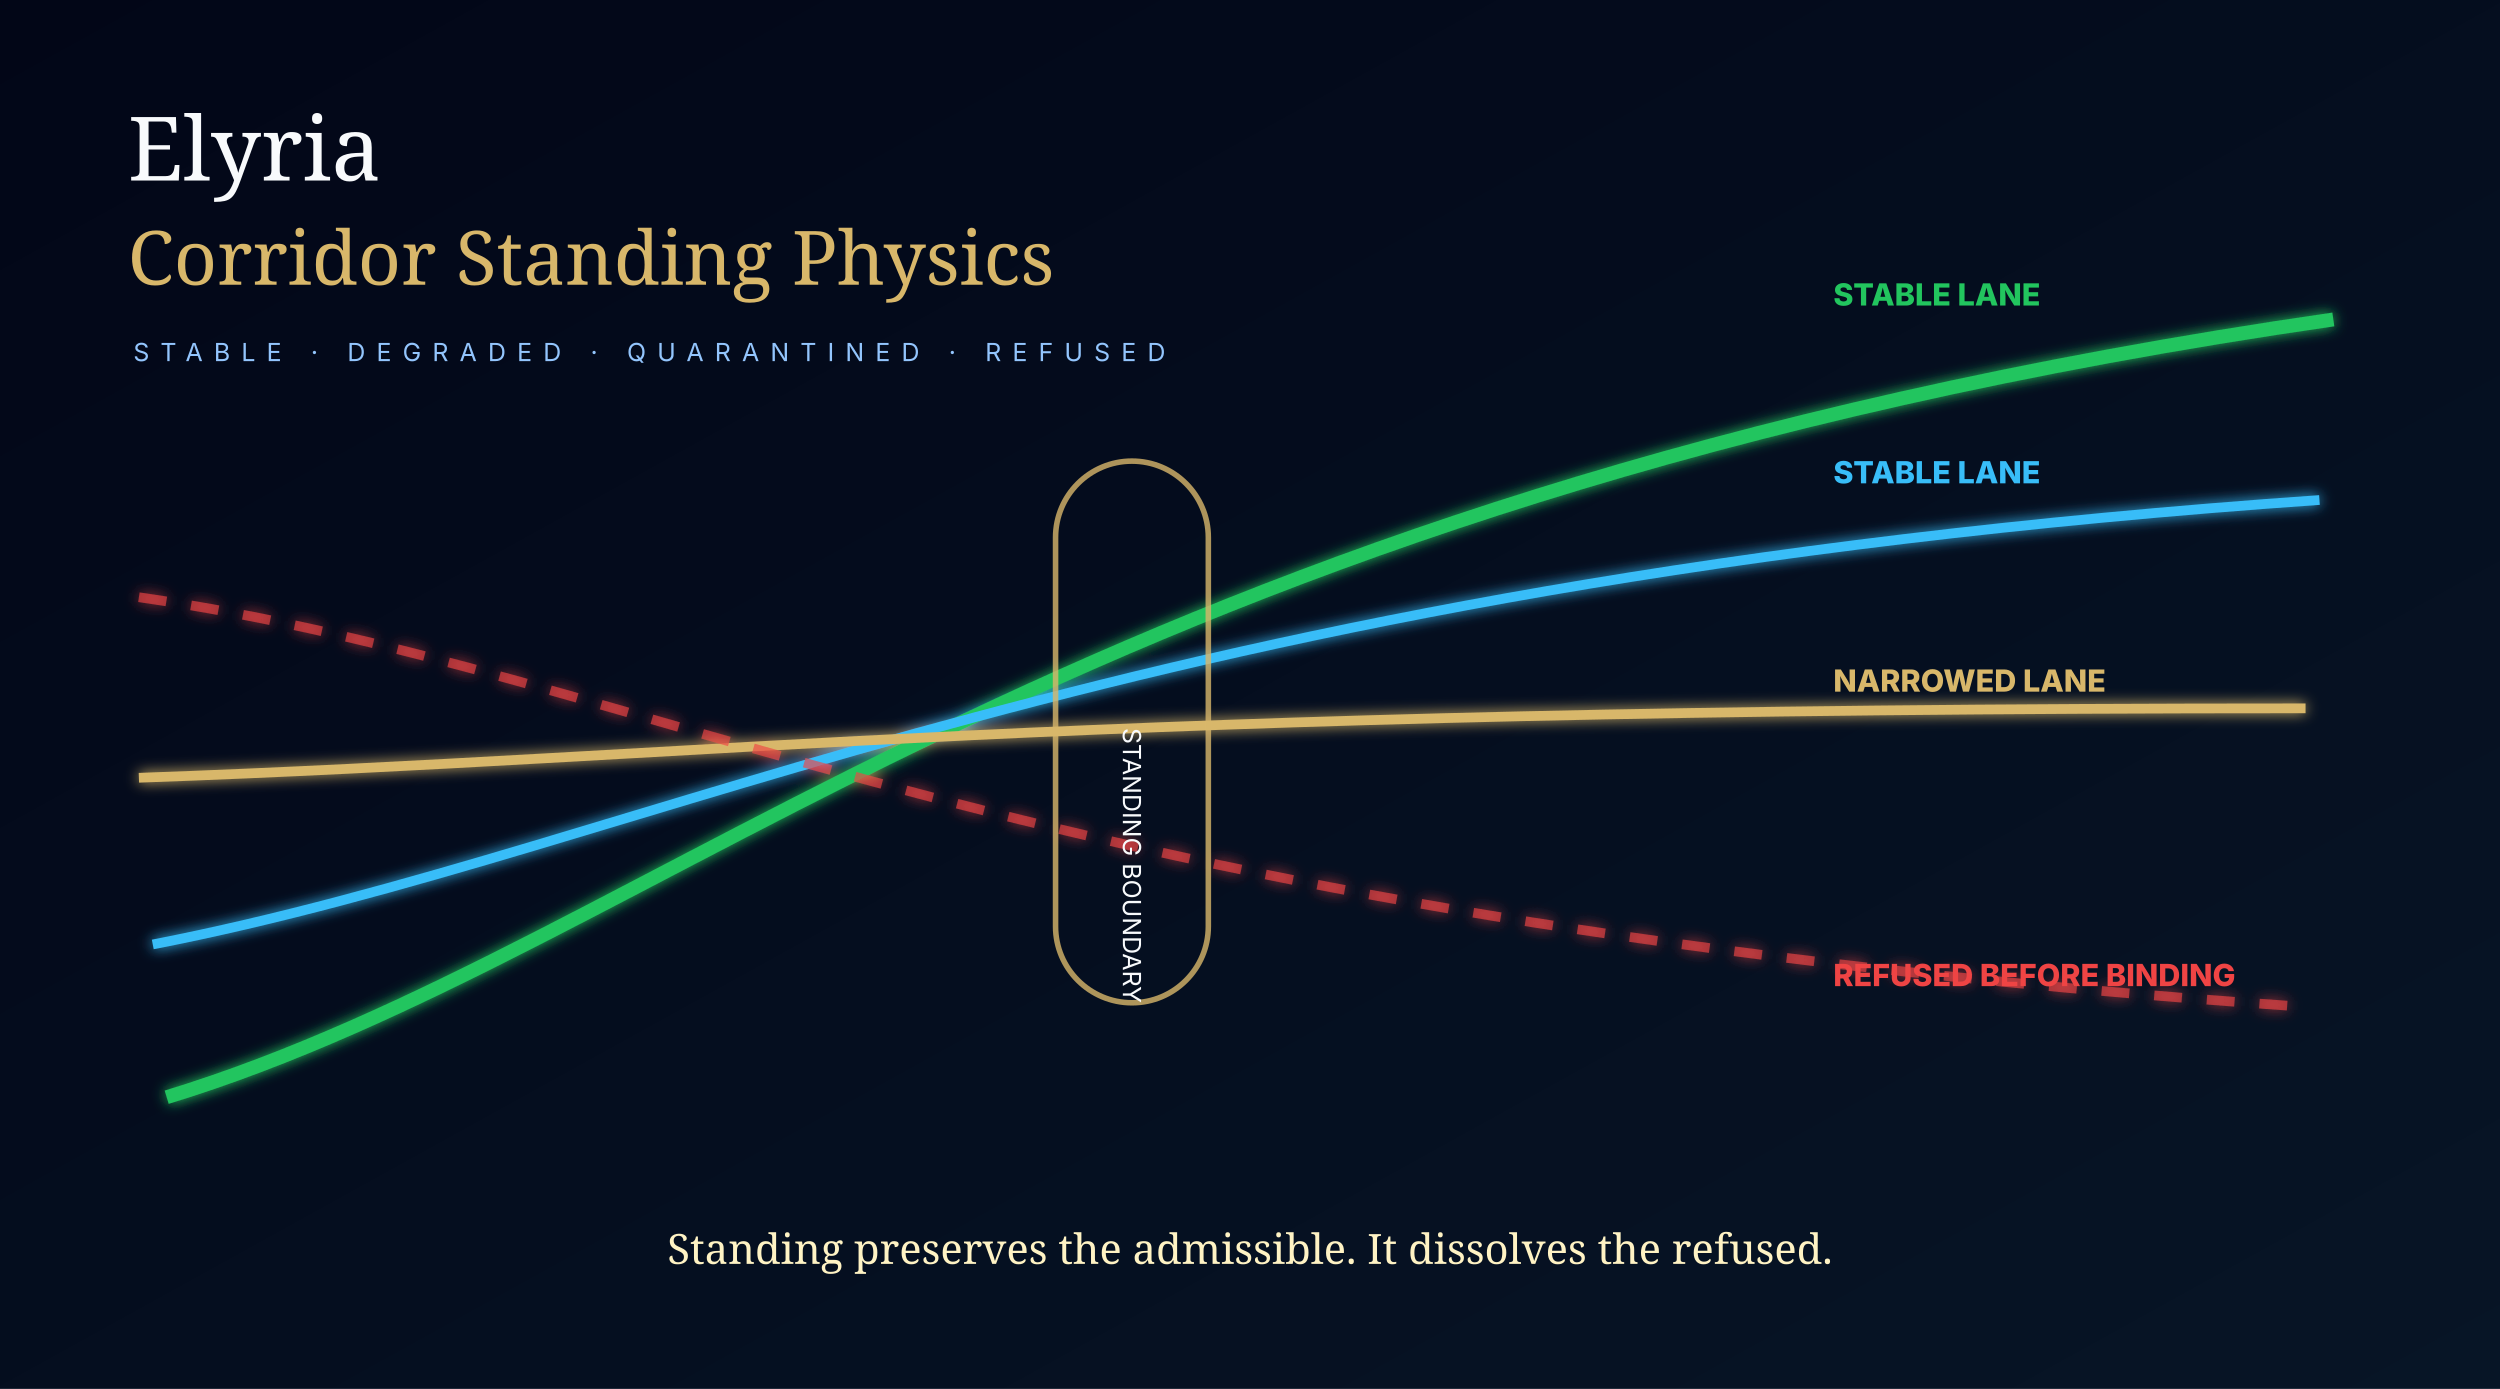
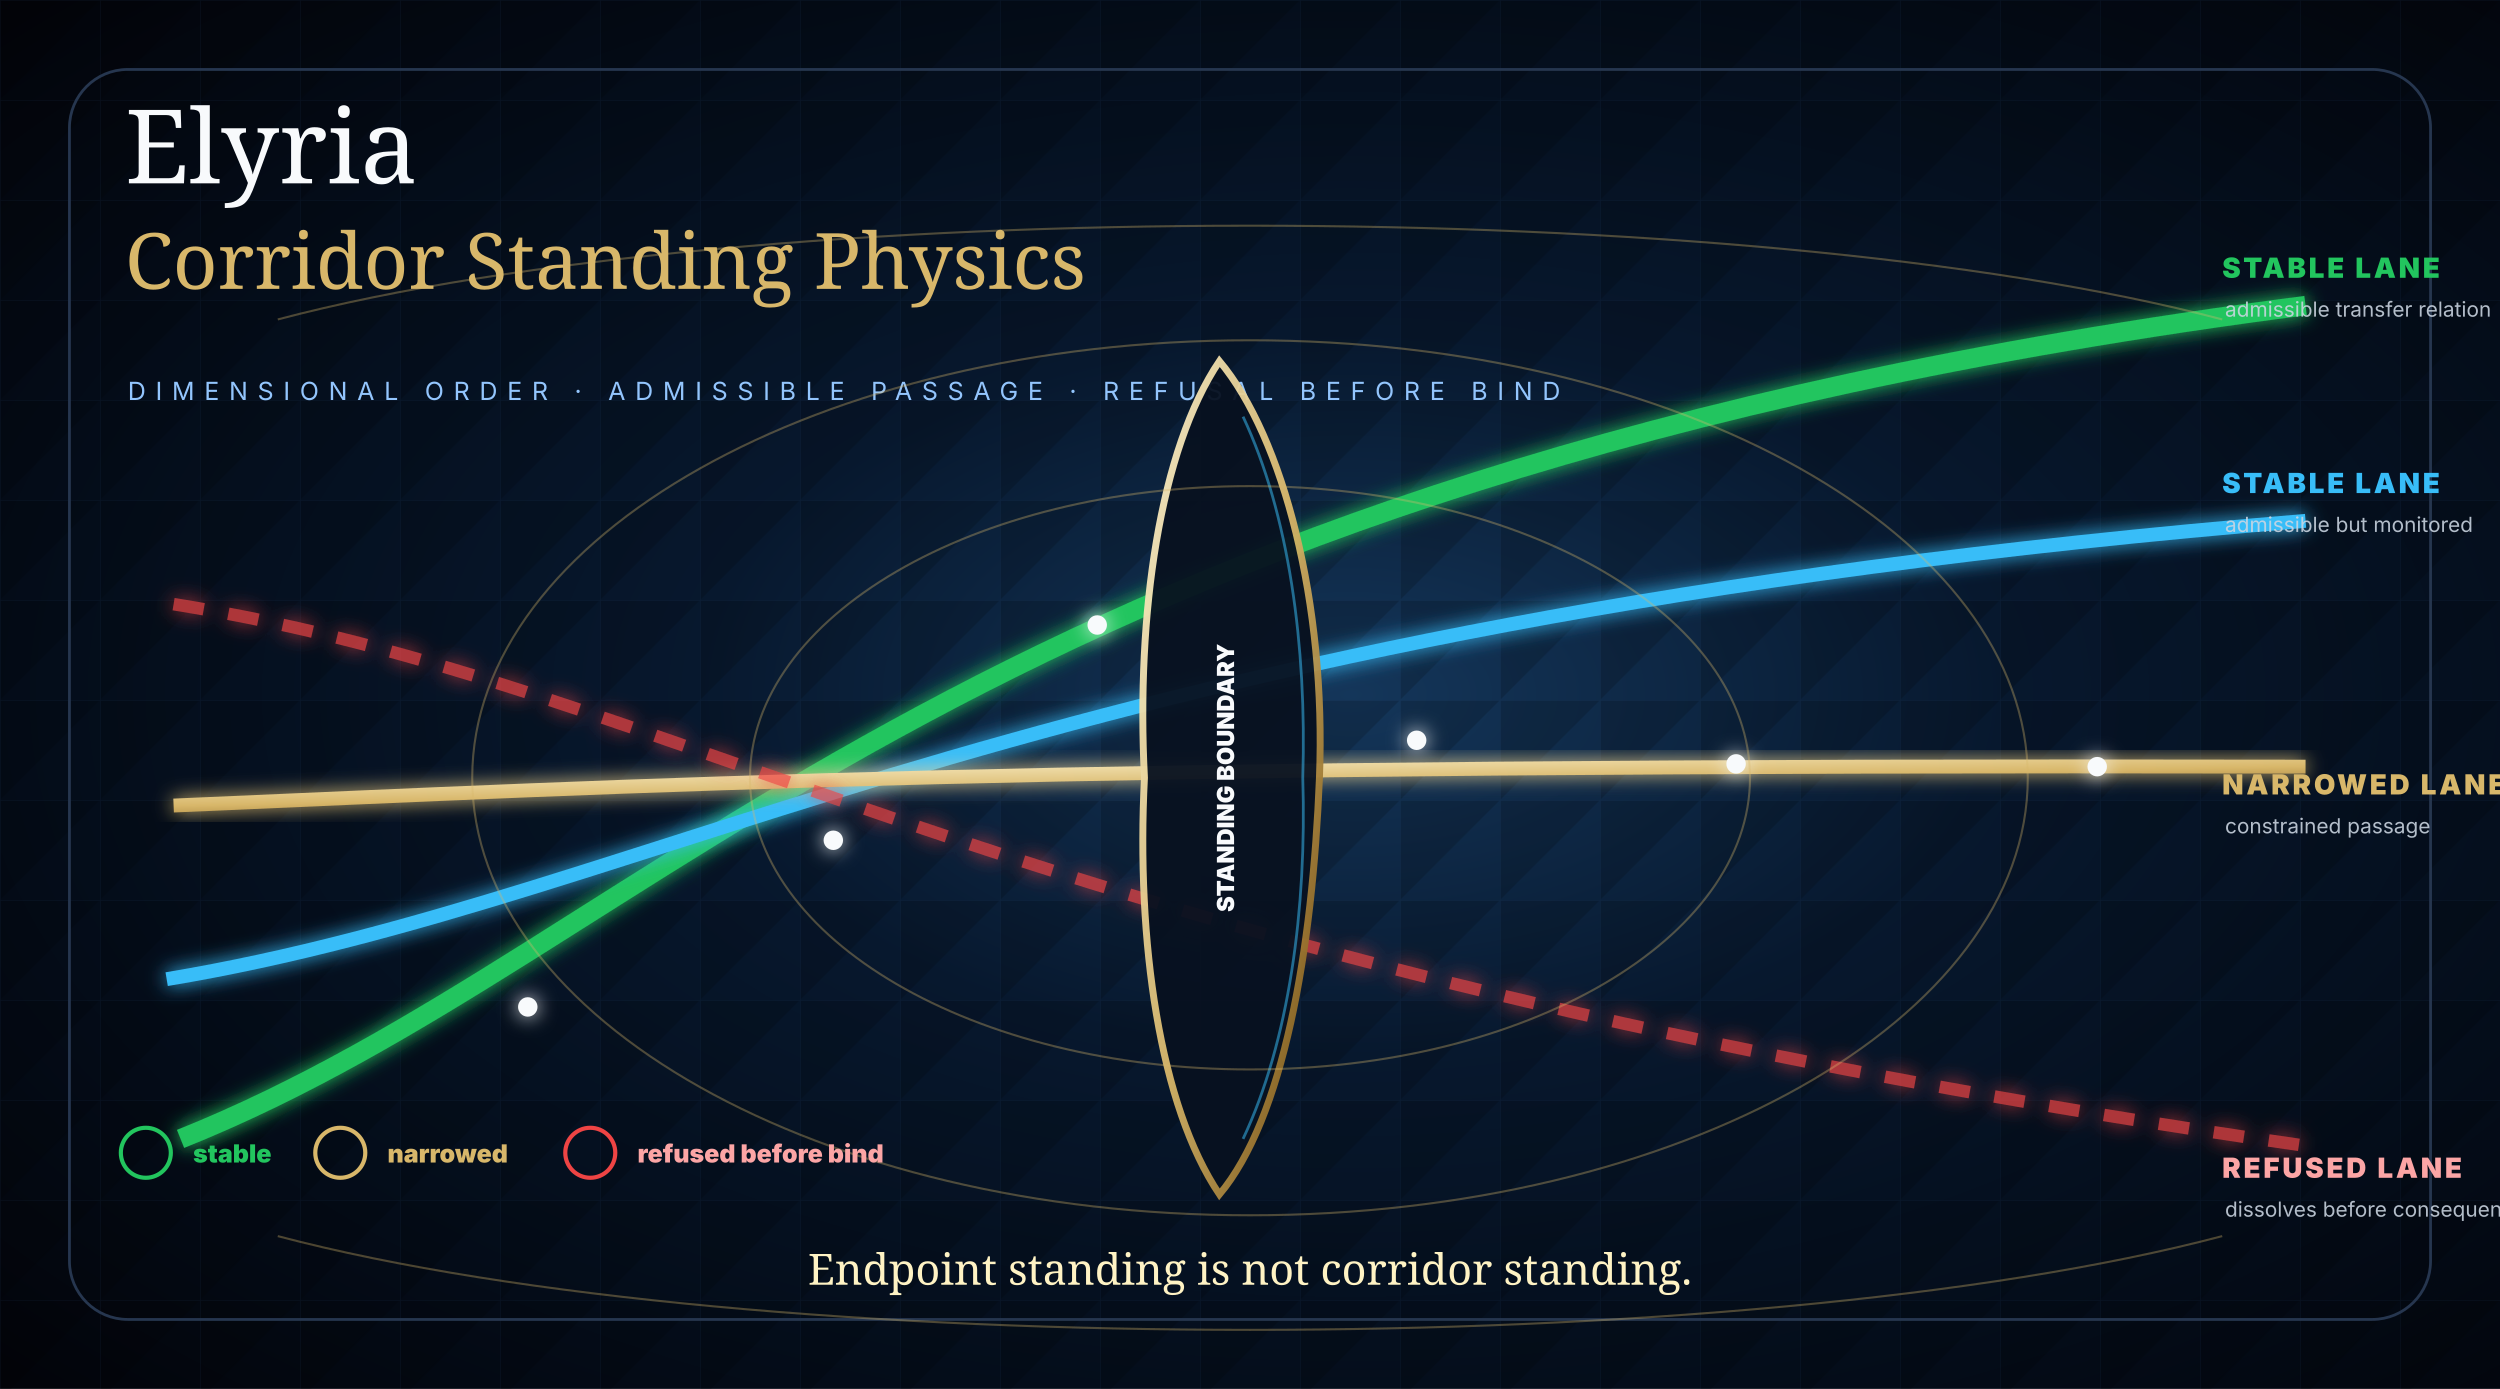
<svg xmlns="http://www.w3.org/2000/svg" width="1800" height="1000" viewBox="0 0 1800 1000">
  <defs>
-     <linearGradient id="bg" x1="0" y1="0" x2="1" y2="1">
-       <stop offset="0" stop-color="#020617" />
-       <stop offset="1" stop-color="#071526" />
+     <radialGradient id="bg" cx="54%" cy="50%" r="72%">
+       <stop offset="0" stop-color="#14365a" />
+       <stop offset="0.36" stop-color="#07182e" />
+       <stop offset="1" stop-color="#02040a" />
+     </radialGradient>
+     <linearGradient id="gold" x1="0" y1="0" x2="1" y2="1">
+       <stop offset="0" stop-color="#fff7d6" />
+       <stop offset="0.5" stop-color="#d8b76a" />
+       <stop offset="1" stop-color="#6f4708" />
    </linearGradient>
-     <linearGradient id="lane" x1="0" y1="0" x2="1" y2="0">
-       <stop offset="0" stop-color="#38bdf8" />
-       <stop offset="1" stop-color="#d8b76a" />
+     <linearGradient id="blue" x1="0" y1="0" x2="1" y2="0">
+       <stop offset="0" stop-color="#7dd3fc" />
+       <stop offset="0.55" stop-color="#38bdf8" />
+       <stop offset="1" stop-color="#1d4ed8" />
    </linearGradient>
-     <filter id="glow">
-       <feGaussianBlur stdDeviation="5" result="b" />
+     <filter id="glow" x="-40%" y="-40%" width="180%" height="180%">
+       <feGaussianBlur stdDeviation="7" result="blur" />
      <feMerge>
-         <feMergeNode in="b" />
+         <feMergeNode in="blur" />
        <feMergeNode in="SourceGraphic" />
      </feMerge>
    </filter>
+     <pattern id="grid" width="72" height="72" patternUnits="userSpaceOnUse">
+       <path d="M72 0H0V72" stroke="#1e3a5f" stroke-width="1" opacity="0.32" />
+     </pattern>
  </defs>
  <rect width="1800" height="1000" fill="url(#bg)" />
-   <text x="92" y="130" font-family="Georgia,serif" font-size="64" fill="#f8fafc">Elyria</text>
-   <text x="92" y="205" font-family="Georgia,serif" font-size="54" fill="#d8b76a">Corridor Standing Physics</text>
-   <text x="96" y="260" font-family="Inter,Arial" font-size="18" fill="#93c5fd" letter-spacing="8">STABLE · DEGRADED · QUARANTINED · REFUSED</text>
-   <g transform="translate(0 0)" filter="url(#glow)">
-     <path d="M120 790 C480 680 780 360 1680 230" stroke="#22c55e" stroke-width="10" fill="none" />
-     <path d="M110 680 C470 610 810 420 1670 360" stroke="#38bdf8" stroke-width="7" fill="none" />
-     <path d="M100 560 C520 545 760 510 1660 510" stroke="#d8b76a" stroke-width="7" fill="none" />
-     <path d="M100 430 C480 485 720 660 1660 725" stroke="#ef4444" stroke-width="7" stroke-dasharray="20 18" fill="none" opacity=".65" />
+   <rect width="1800" height="1000" fill="url(#grid)" opacity="0.52" />
+   <rect x="50" y="50" width="1700" height="900" rx="42" fill="none" stroke="#26364f" stroke-width="2" />
+   <text x="90" y="132" font-family="Georgia,serif" font-size="74" fill="#f8fafc">Elyria</text>
+   <text x="90" y="208" font-family="Georgia,serif" font-size="56" fill="#d8b76a">Corridor Standing Physics</text>
+   <path d="M92 236H690" stroke="url(#gold)" stroke-width="3" />
+   <text x="92" y="288" font-family="Inter,Arial" font-size="18" fill="#93c5fd" letter-spacing="7">DIMENSIONAL ORDER · ADMISSIBLE PASSAGE · REFUSAL BEFORE BIND</text>
+   <g transform="translate(900 560)">
+     <path d="M-770 260 C-420 120 -205 -215 760 -340" stroke="#22c55e" stroke-width="14" fill="none" filter="url(#glow)" />
+     <path d="M-780 145 C-420 85 -150 -110 760 -185" stroke="#38bdf8" stroke-width="10" fill="none" filter="url(#glow)" />
+     <path d="M-775 20 C-425 5 -170 -10 760 -8" stroke="url(#gold)" stroke-width="10" fill="none" filter="url(#glow)" />
+     <path d="M-775 -125 C-400 -65 -180 130 760 265" stroke="#ef4444" stroke-width="9" fill="none" stroke-dasharray="22 18" opacity="0.72" filter="url(#glow)" />
+     <path d="M-22 -300 C24 -245 55 -125 50 0 C45 125 24 245 -22 300 C-65 236 -82 118 -76 0 C-82 -118 -65 -236 -22 -300Z" fill="#07111f" stroke="url(#gold)" stroke-width="5" opacity="0.95" />
+     <path d="M-5 -260 C28 -190 41 -95 38 0 C41 95 28 190 -5 260" fill="none" stroke="#38bdf8" stroke-width="2" opacity="0.52" />
+     <text x="-18" y="0" text-anchor="middle" dominant-baseline="middle" font-family="Inter,Arial" font-size="17" fill="#f8fafc" font-weight="900" transform="rotate(-90 -18 0)">STANDING BOUNDARY</text>
+     <g font-family="Inter,Arial" font-size="20" font-weight="900" letter-spacing="2">
+       <text x="700" y="-360" fill="#22c55e">STABLE LANE</text>
+       <text x="700" y="-205" fill="#38bdf8">STABLE LANE</text>
+       <text x="700" y="12" fill="#d8b76a">NARROWED LANE</text>
+       <text x="700" y="288" fill="#fca5a5">REFUSED LANE</text>
+     </g>
+     <g font-family="Inter,Arial" font-size="15" fill="#cbd5e1" opacity="0.88">
+       <text x="702" y="-332">admissible transfer relation</text>
+       <text x="702" y="-177">admissible but monitored</text>
+       <text x="702" y="40">constrained passage</text>
+       <text x="702" y="316">dissolves before consequence</text>
+     </g>
+     <g fill="#f8fafc" filter="url(#glow)">
+       <circle cx="-520" cy="165" r="7" />
+       <circle cx="-300" cy="45" r="7" />
+       <circle cx="-110" cy="-110" r="7" />
+       <circle cx="120" cy="-27" r="7" />
+       <circle cx="350" cy="-10" r="7" />
+       <circle cx="610" cy="-8" r="7" />
+     </g>
+     <g stroke="#d8b76a" stroke-width="1.5" opacity="0.35">
+       <ellipse cx="0" cy="0" rx="360" ry="210" fill="none" />
+       <ellipse cx="0" cy="0" rx="560" ry="315" fill="none" />
+       <path d="M-700 -330C-360 -420 360 -420 700 -330" fill="none" />
+       <path d="M-700 330C-360 420 360 420 700 330" fill="none" />
+     </g>
  </g>
-   <g font-family="Inter,Arial" font-size="22" font-weight="800">
-     <text x="1320" y="220" fill="#22c55e">STABLE LANE</text>
-     <text x="1320" y="348" fill="#38bdf8">STABLE LANE</text>
-     <text x="1320" y="498" fill="#d8b76a">NARROWED LANE</text>
-     <text x="1320" y="710" fill="#ef4444">REFUSED BEFORE BINDING</text>
+   <g transform="translate(105 830)" font-family="Inter,Arial">
+     <circle cx="0" cy="0" r="18" fill="none" stroke="#22c55e" stroke-width="3" />
+     <text x="34" y="7" font-size="18" fill="#22c55e" font-weight="900">stable</text>
+     <circle cx="140" cy="0" r="18" fill="none" stroke="#d8b76a" stroke-width="3" />
+     <text x="174" y="7" font-size="18" fill="#d8b76a" font-weight="900">narrowed</text>
+     <circle cx="320" cy="0" r="18" fill="none" stroke="#ef4444" stroke-width="3" />
+     <text x="354" y="7" font-size="18" fill="#fca5a5" font-weight="900">refused before bind</text>
  </g>
-   <rect x="760" y="332" width="110" height="390" rx="55" fill="none" stroke="#d8b76a" stroke-width="4" opacity=".8" />
-   <text x="815" y="535" text-anchor="middle" font-family="Inter,Arial" font-size="18" fill="#f8fafc" writing-mode="tb">STANDING BOUNDARY</text>
-   <text x="900" y="910" text-anchor="middle" font-family="Georgia,serif" font-size="30" fill="#fff3c4">Standing preserves the admissible. It dissolves the refused.</text>
+   <text x="900" y="925" text-anchor="middle" font-family="Georgia,serif" font-size="31" fill="#fff3c4">Endpoint standing is not corridor standing.</text>
</svg>
